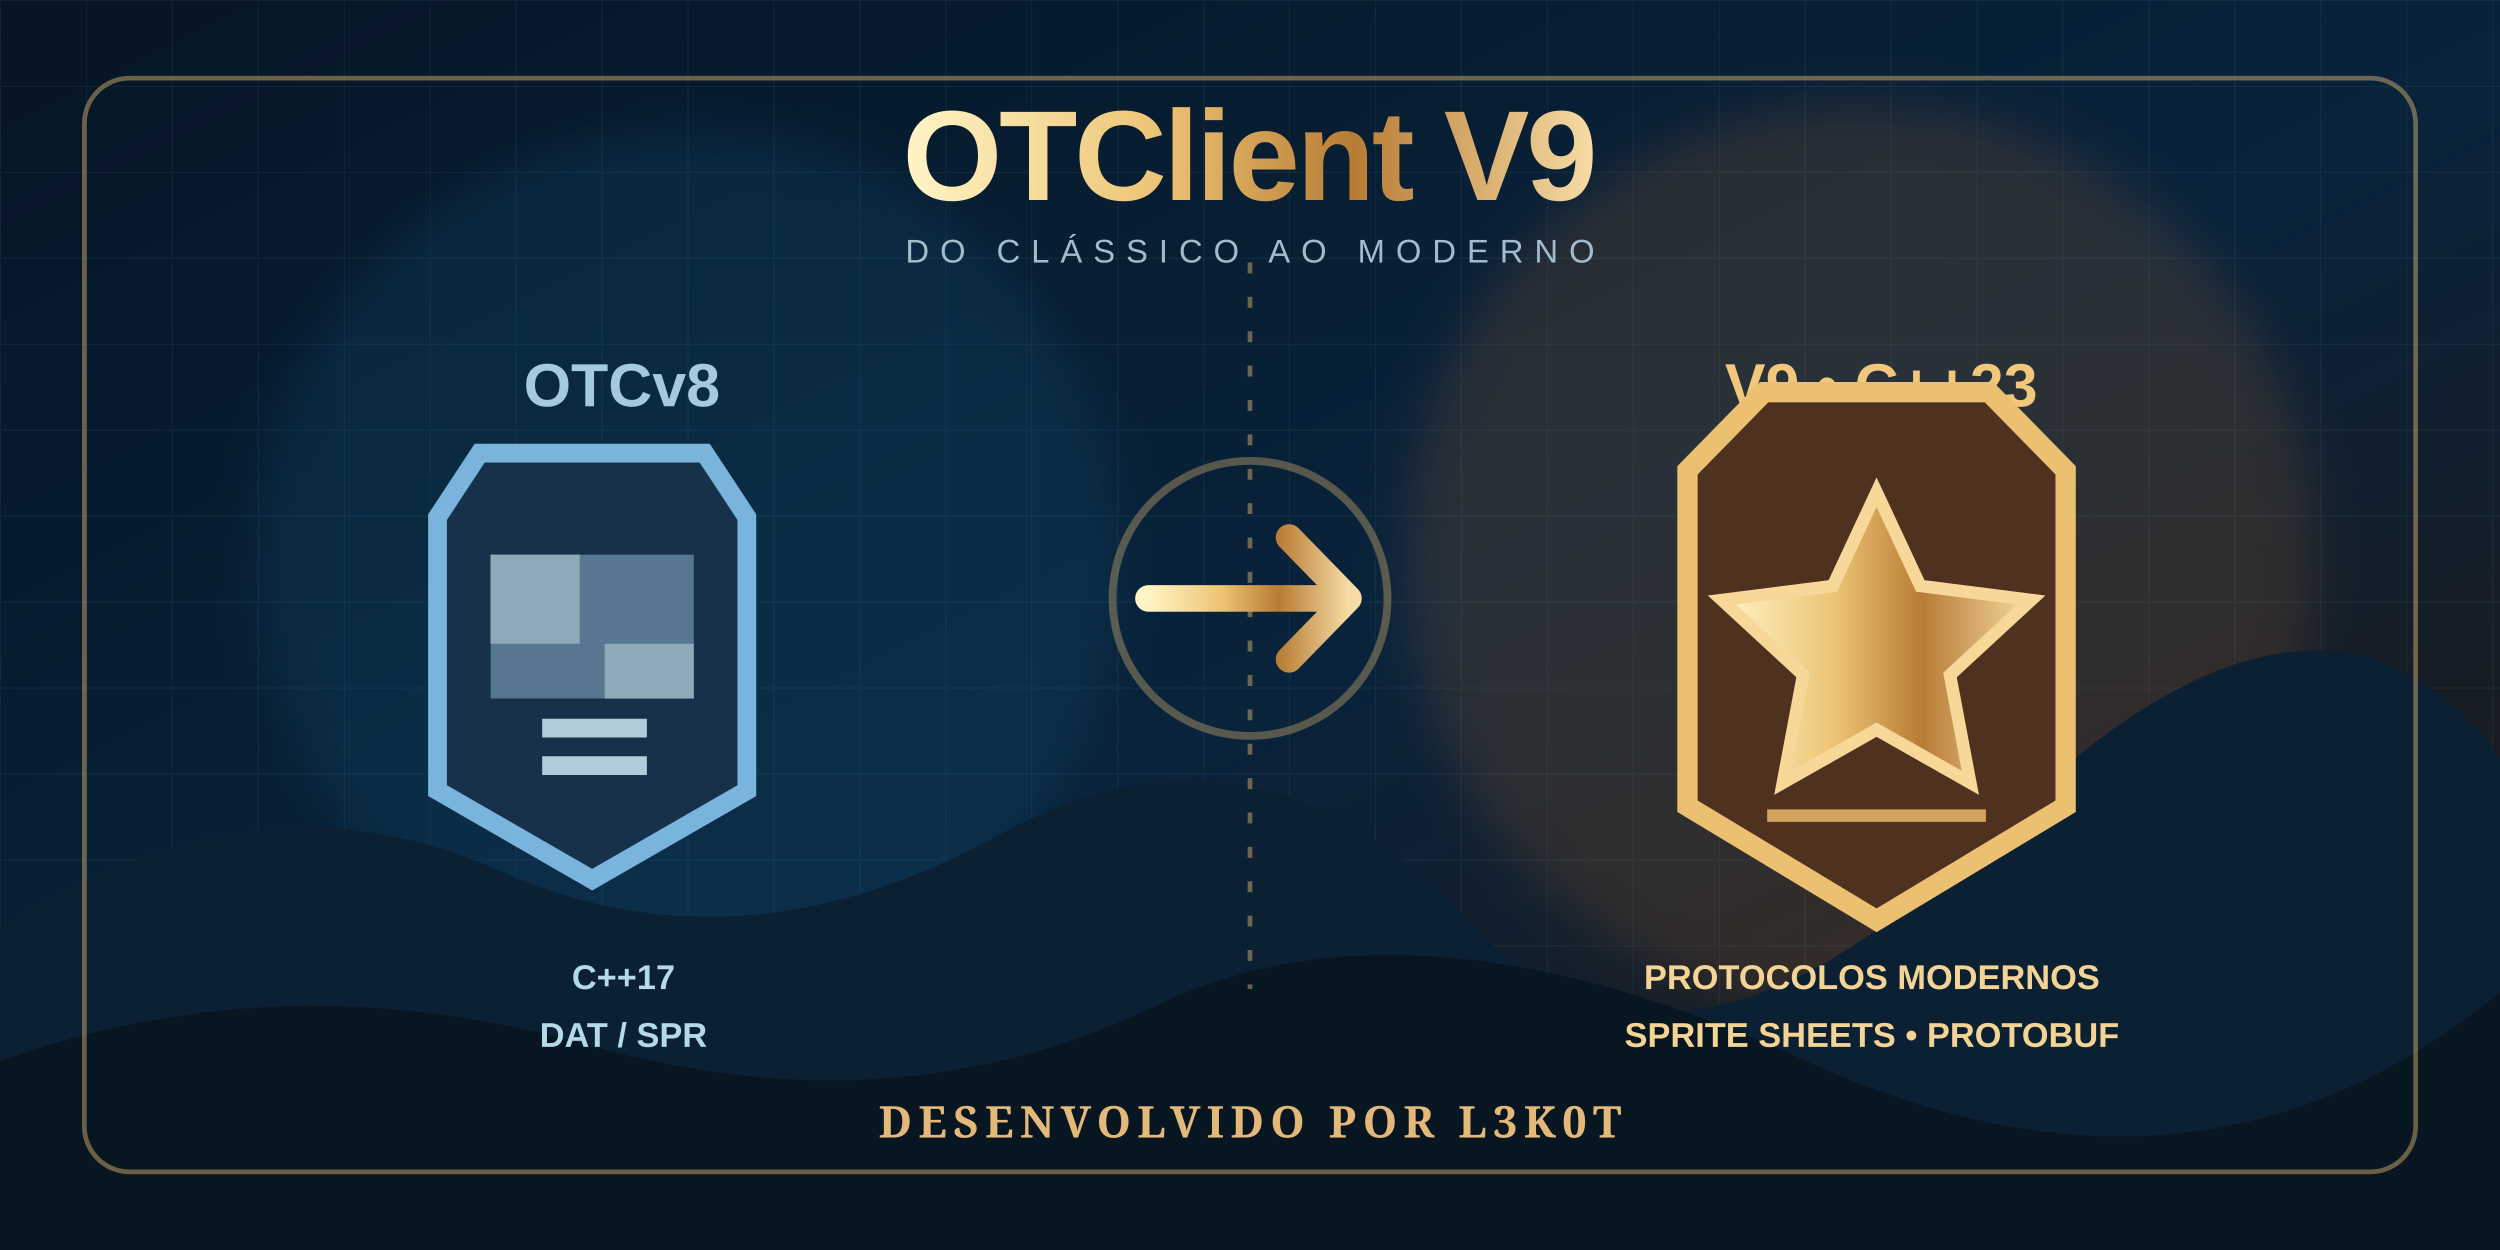
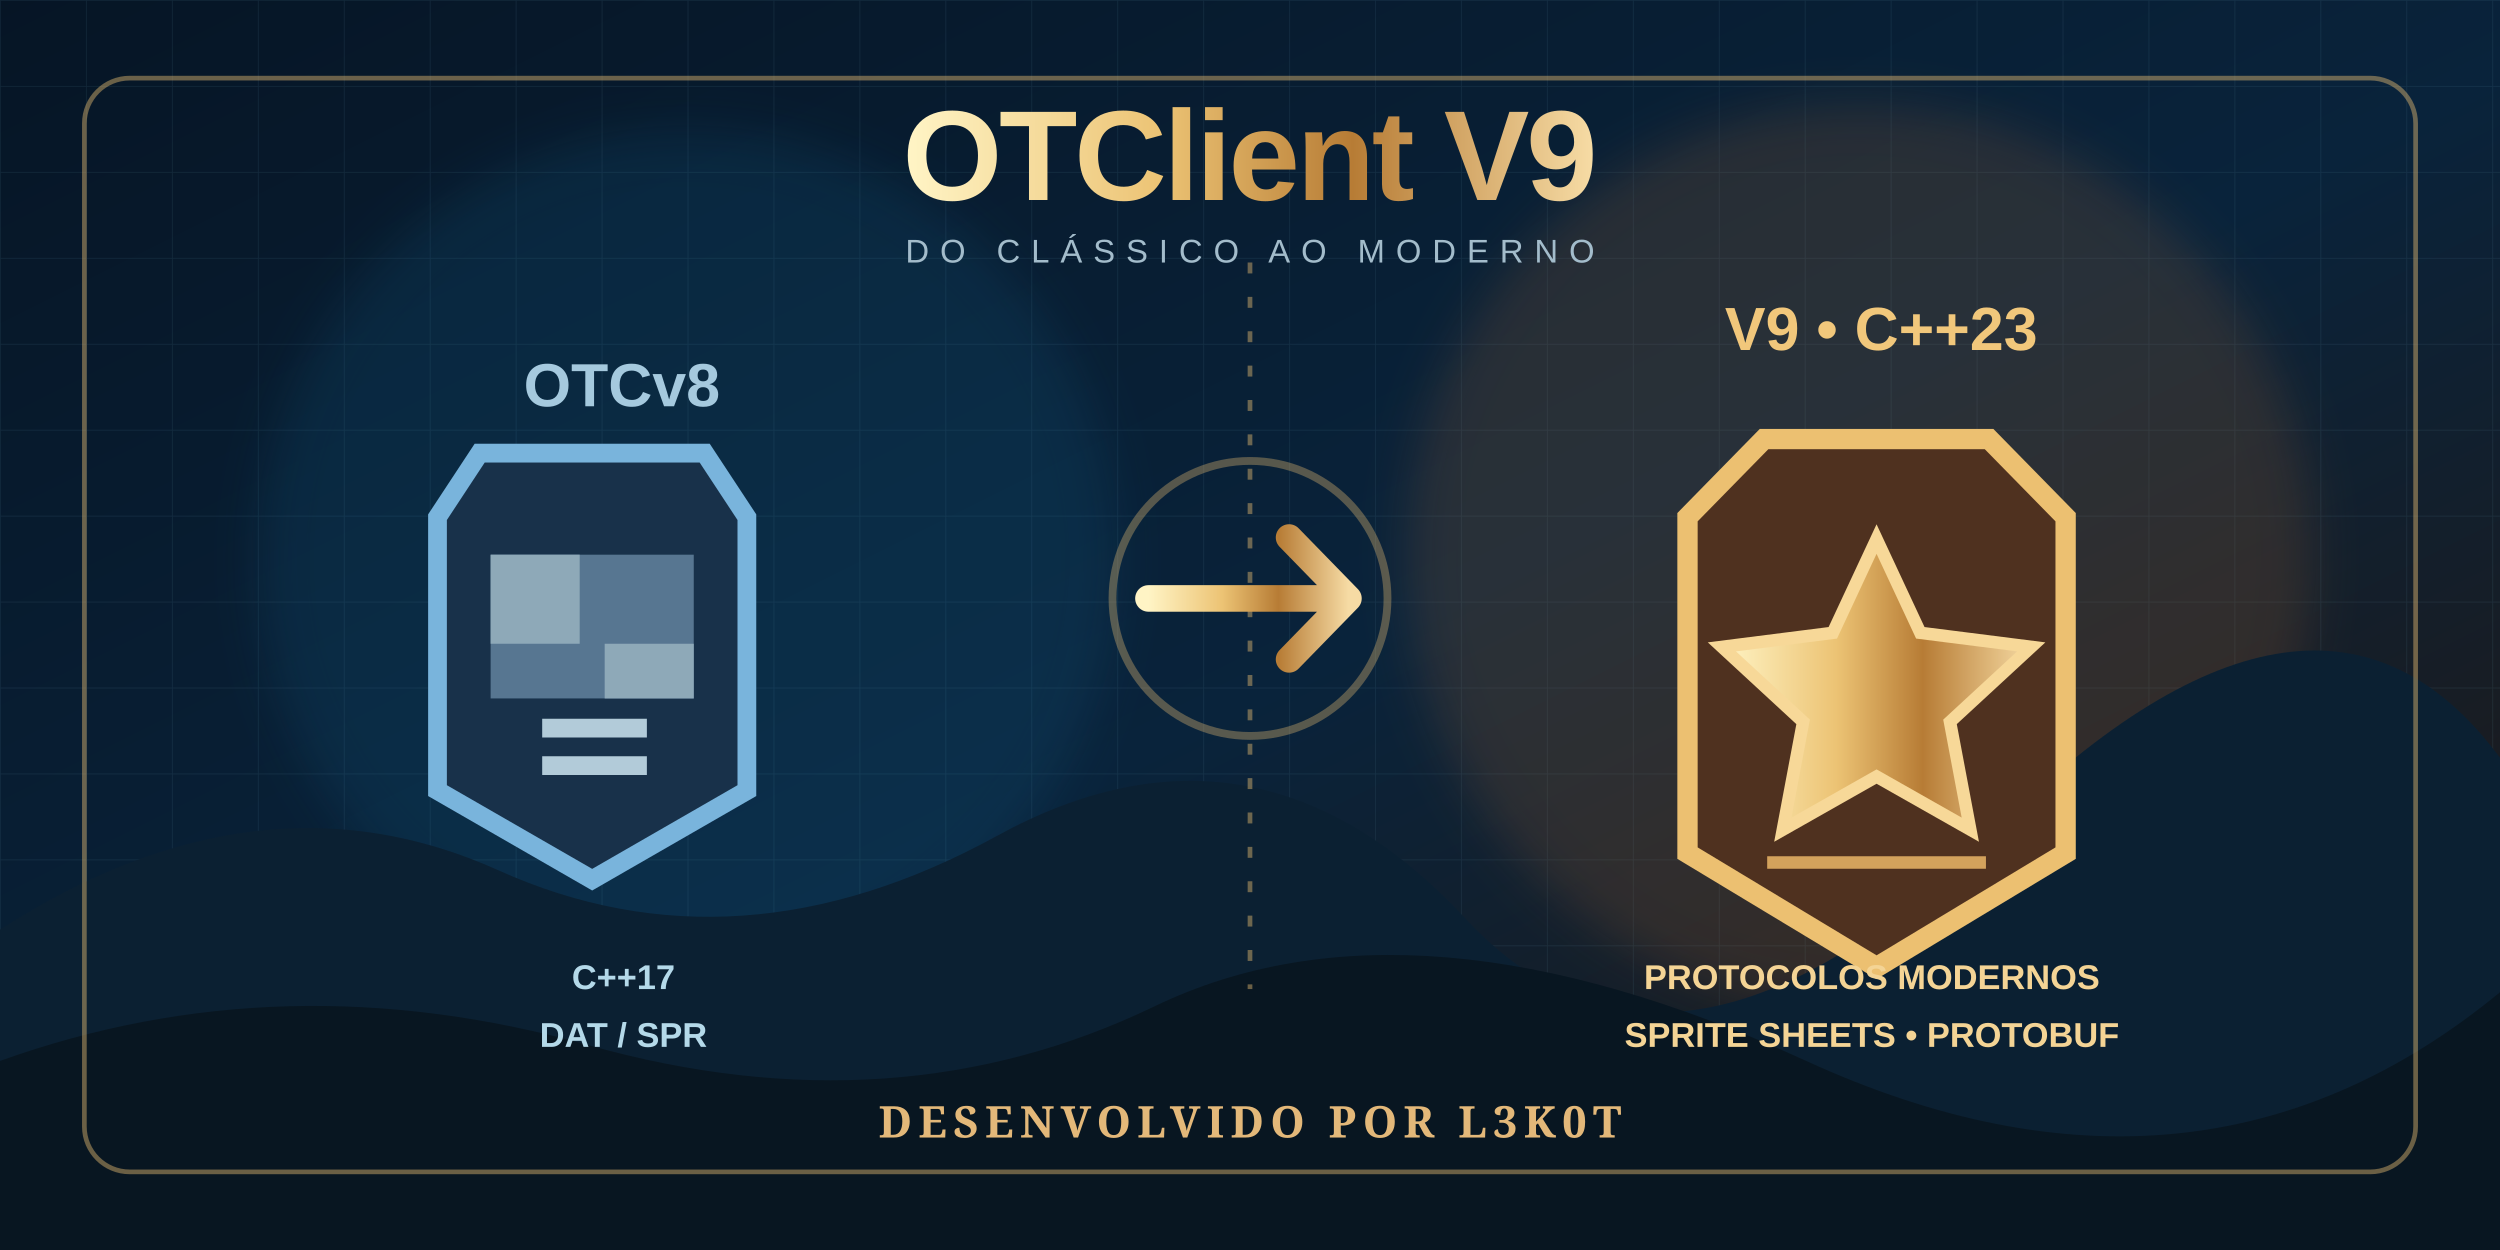
<svg xmlns="http://www.w3.org/2000/svg" viewBox="0 0 1600 800" role="img" aria-label="OTClient V9, evolução técnica da base OTCv8">
  <defs>
    <linearGradient id="a" x1="0" x2="1" y1="0" y2="1">
      <stop stop-color="#061525" />
      <stop offset=".53" stop-color="#09233b" />
      <stop offset="1" stop-color="#25170f" />
    </linearGradient>
    <linearGradient id="g">
      <stop stop-color="#fff4c5" />
      <stop offset=".37" stop-color="#ecc374" />
      <stop offset=".65" stop-color="#b77c35" />
      <stop offset="1" stop-color="#f6dba4" />
    </linearGradient>
    <linearGradient id="blue">
      <stop stop-color="#7be6ff" />
      <stop offset="1" stop-color="#377dd7" />
    </linearGradient>
    <pattern id="grid" width="55" height="55" patternUnits="userSpaceOnUse">
      <path d="M55 0H0V55" fill="none" stroke="#74a3be" stroke-opacity=".12" />
    </pattern>
    <filter id="shadow">
      <feGaussianBlur stdDeviation="15" />
    </filter>
  </defs>
  <rect width="1600" height="800" fill="url(#a)" />
  <rect width="1600" height="800" fill="url(#grid)" />
  <circle cx="440" cy="358" r="275" fill="#1879ac" opacity=".14" filter="url(#shadow)" />
  <circle cx="1190" cy="356" r="290" fill="#ad6730" opacity=".19" filter="url(#shadow)" />
  <path d="M0 595q166-107 319-38t319-22t300 53t340-58t322-45v315H0Z" fill="#0b2032" />
  <path d="M0 679q181-65 377-10t362-25t417 35t444-44v165H0Z" fill="#081621" />
  <g stroke="#e5bc73" stroke-opacity=".45" fill="none">
    <rect x="54" y="50" width="1492" height="700" rx="29" stroke-width="3" />
    <path d="M800 168v465" stroke-width="3" stroke-dasharray="7 15" />
    <circle cx="800" cy="383" r="88" stroke-width="5" opacity=".8" />
  </g>
  <g text-anchor="middle" font-family="Arial,sans-serif">
    <text x="800" y="128" fill="url(#g)" font-size="82" font-weight="900" letter-spacing="-2">OTClient V9</text>
    <text x="800" y="168" fill="#a3bccb" font-size="21" letter-spacing="7">DO CLÁSSICO AO MODERNO</text>
    <text x="398" y="260" fill="#a5c9de" font-size="39" font-weight="800">OTCv8</text>
-     <text x="1204" y="260" fill="#f1c77b" font-size="39" font-weight="800">V9 • C++23</text>
+     <text x="1204" y="224" fill="#f1c77b" font-size="39" font-weight="800">V9 • C++23</text>
  </g>
  <g transform="translate(379 415)">
    <path d="M-99-84-72-125H72L99-84V91L0 148-99 91Z" fill="#18314a" stroke="#79b4dc" stroke-width="12" />
    <path d="M-65-60H65V32H-65Z" fill="#577691" />
    <path d="M-65-60H-8V-3H-65ZM8-3H65V32H8Z" fill="#8ea9b8" />
    <path d="M-32 51H35M-32 75H35" stroke="#b2cbd9" stroke-width="12" />
  </g>
-   <g transform="translate(1201 411)">
+   <g transform="translate(1201 441)">
    <path d="M-121-110-72-160H72L121-110V105L0 178-121 105Z" fill="#4f311f" stroke="#ecc071" stroke-width="13" />
    <path d="M0-96 28-36 99-27 47 21 60 90 0 56-60 90-47 21-99-27-28-36Z" fill="url(#g)" stroke="#f7d898" stroke-width="8" />
    <path d="M-70 111H70" stroke="#d3a25c" stroke-width="8" />
  </g>
  <path d="M735 383h128l-38-39m38 39-38 39" stroke="url(#g)" stroke-width="17" stroke-linecap="round" stroke-linejoin="round" fill="none" />
  <g font-family="Arial,sans-serif" font-weight="800" text-anchor="middle" font-size="22">
    <g fill="#b4d9e9">
      <text x="399" y="633">C++17</text>
      <text x="399" y="670">DAT / SPR</text>
    </g>
    <g fill="#f4d495">
      <text x="1198" y="633">PROTOCOLOS MODERNOS</text>
      <text x="1198" y="670">SPRITE SHEETS • PROTOBUF</text>
    </g>
  </g>
  <g text-anchor="middle">
    <text x="800" y="728" fill="#e3b879" font-size="28" font-weight="bold" font-family="Georgia,serif" letter-spacing="4">DESENVOLVIDO POR L3K0T</text>
  </g>
</svg>
